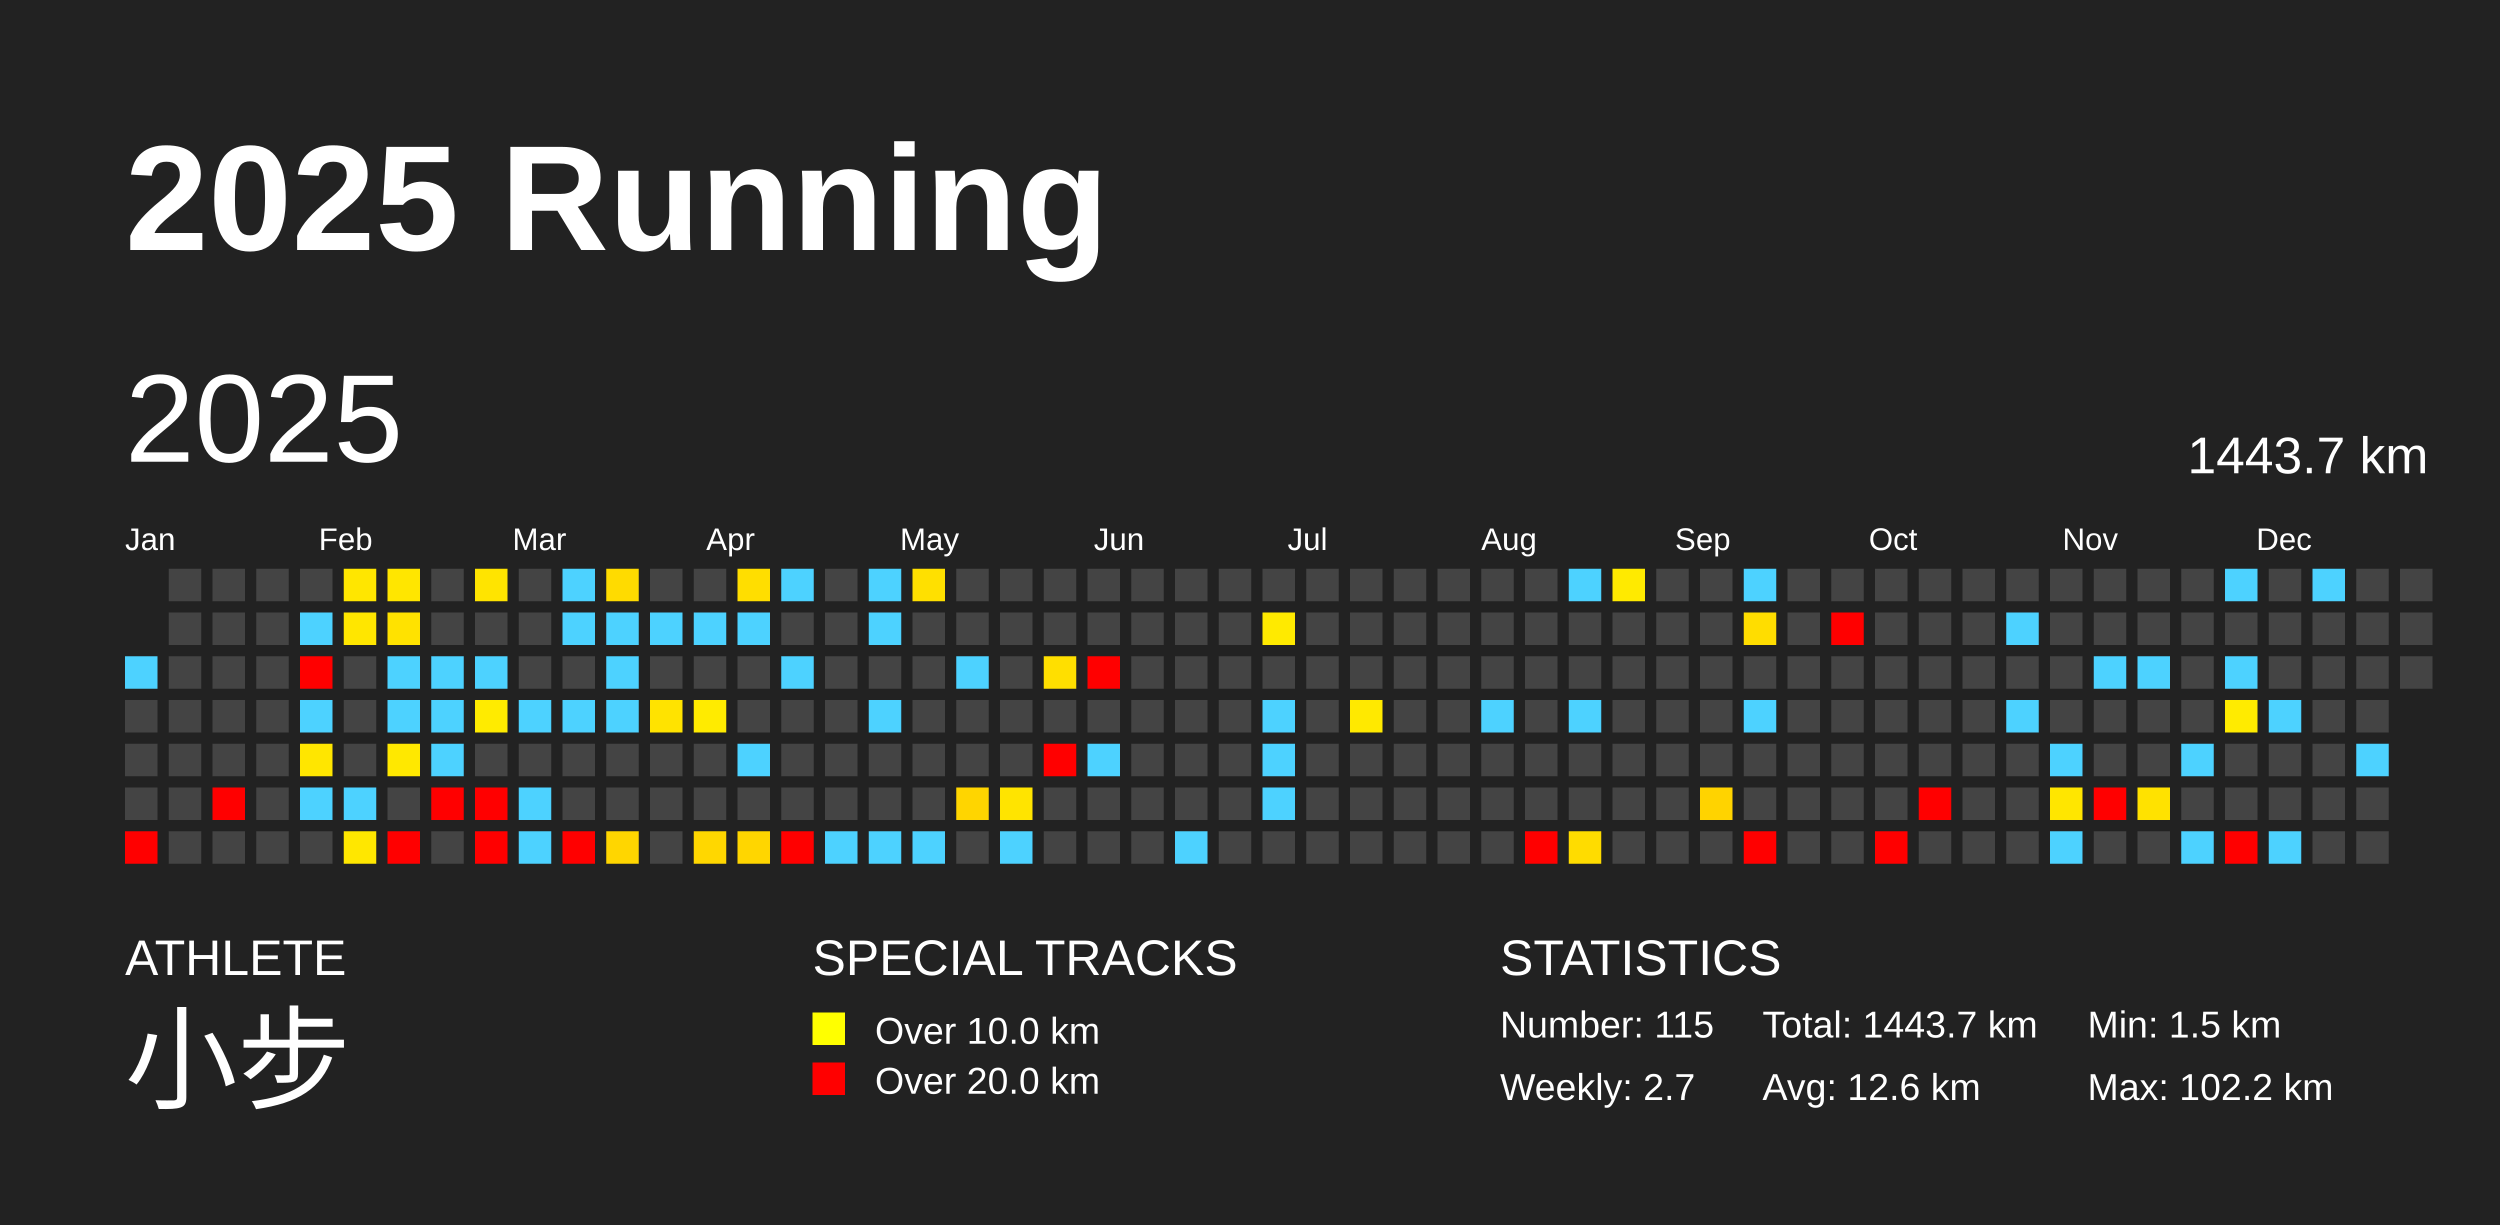
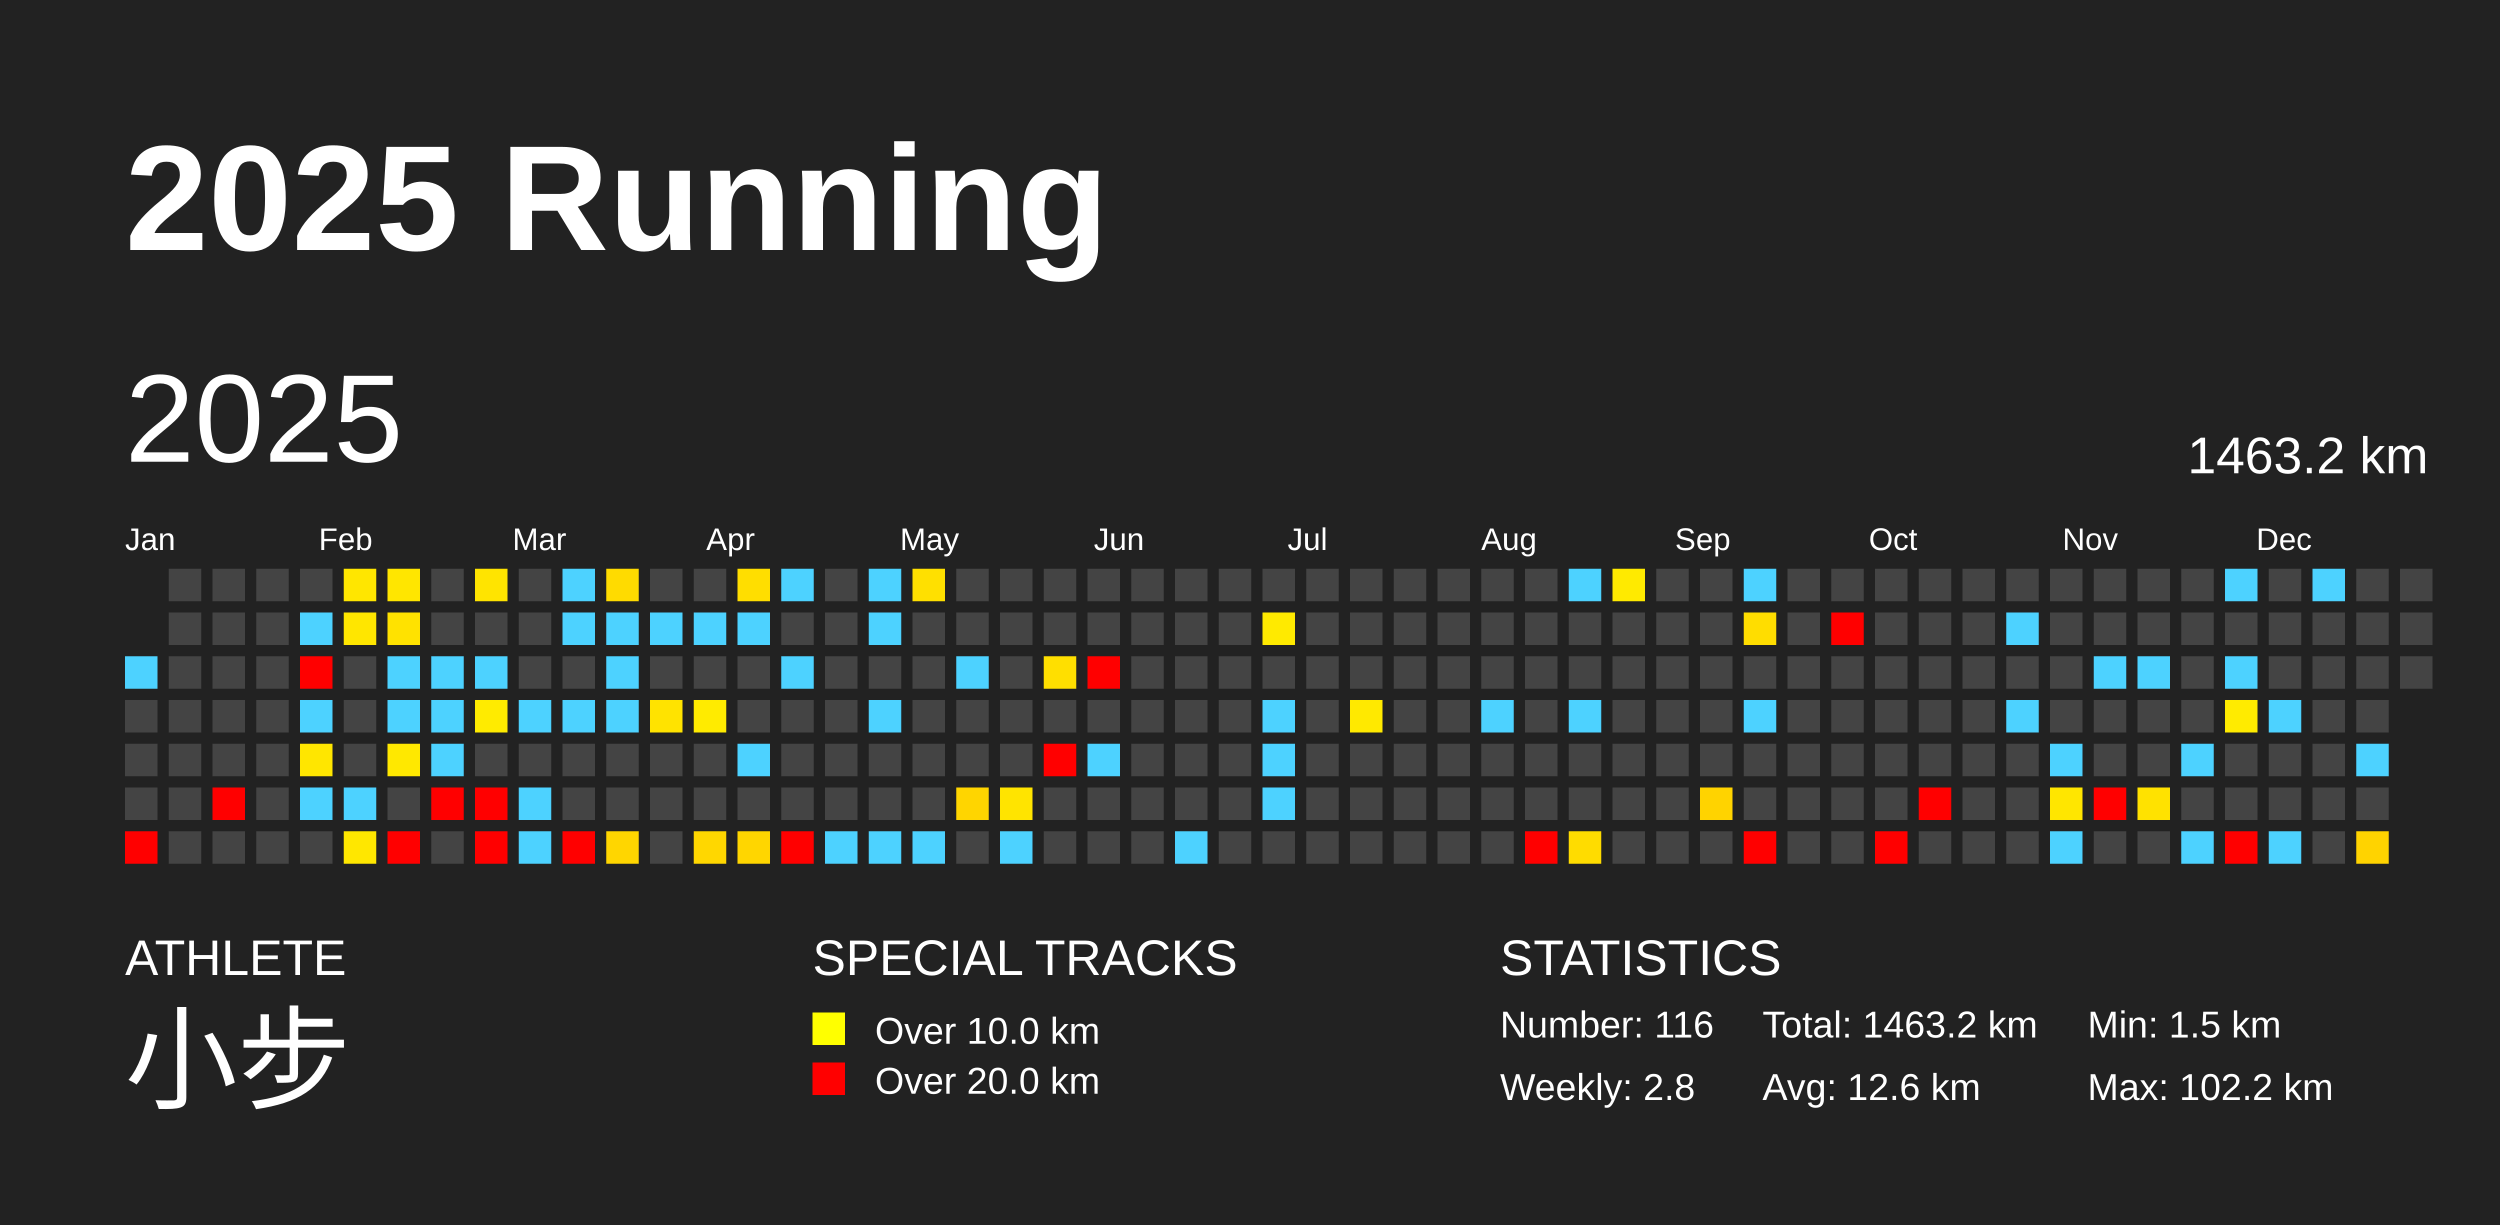
<svg xmlns="http://www.w3.org/2000/svg" baseProfile="full" height="98mm" version="1.1" viewBox="0,0,200,98" width="200mm">
  <defs />
  <rect fill="#222222" height="98" width="200" x="0" y="0" />
  <text fill="#FFFFFF" style="font-size:12px; font-family:Arial; font-weight:bold;" x="10" y="20">2025 Running</text>
  <text fill="#FFFFFF" style="font-size:4px; font-family:Arial" x="10" y="78">ATHLETE</text>
  <text fill="#FFFFFF" style="font-size:9px; font-family:Arial" x="10" y="88">小步</text>
  <text fill="#FFFFFF" style="font-size:4px; font-family:Arial" x="65" y="78">SPECIAL TRACKS</text>
  <rect fill="yellow" height="2.6" width="2.6" x="65" y="81" />
  <text fill="#FFFFFF" style="font-size:3px; font-family:Arial" x="70" y="83.5">Over 10.0 km</text>
  <rect fill="red" height="2.6" width="2.6" x="65" y="85" />
  <text fill="#FFFFFF" style="font-size:3px; font-family:Arial" x="70" y="87.5">Over 20.0 km</text>
  <text fill="#FFFFFF" style="font-size:4px; font-family:Arial" x="120" y="78">STATISTICS</text>
-   <text fill="#FFFFFF" style="font-size:3px; font-family:Arial" x="120" y="83">Number: 115</text>
-   <text fill="#FFFFFF" style="font-size:3px; font-family:Arial" x="120" y="88">Weekly: 2.7</text>
-   <text fill="#FFFFFF" style="font-size:3px; font-family:Arial" x="141" y="83">Total: 1443.7 km</text>
+   <text fill="#FFFFFF" style="font-size:3px; font-family:Arial" x="120" y="83">Number: 116</text>
+   <text fill="#FFFFFF" style="font-size:3px; font-family:Arial" x="120" y="88">Weekly: 2.8</text>
+   <text fill="#FFFFFF" style="font-size:3px; font-family:Arial" x="141" y="83">Total: 1463.2 km</text>
  <text fill="#FFFFFF" style="font-size:3px; font-family:Arial" x="141" y="88">Avg: 12.6 km</text>
  <text fill="#FFFFFF" style="font-size:3px; font-family:Arial" x="167" y="83">Min: 1.5 km</text>
  <text fill="#FFFFFF" style="font-size:3px; font-family:Arial" x="167" y="88">Max: 102.2 km</text>
  <text dominant-baseline="hanging" fill="#FFFFFF" style="font-size:10.0px; font-family:Arial;" x="10" y="30">2025</text>
-   <text dominant-baseline="hanging" fill="#FFFFFF" style="font-size:4.125px; font-family:Arial;" x="175" y="35">1443.7 km</text>
+   <text dominant-baseline="hanging" fill="#FFFFFF" style="font-size:4.125px; font-family:Arial;" x="175" y="35">1463.2 km</text>
  <text fill="#FFFFFF" style="font-size:2.5px; font-family:Arial" x="10.0" y="44">Jan</text>
  <text fill="#FFFFFF" style="font-size:2.5px; font-family:Arial" x="25.5" y="44">Feb</text>
  <text fill="#FFFFFF" style="font-size:2.5px; font-family:Arial" x="41.0" y="44">Mar</text>
  <text fill="#FFFFFF" style="font-size:2.5px; font-family:Arial" x="56.5" y="44">Apr</text>
  <text fill="#FFFFFF" style="font-size:2.5px; font-family:Arial" x="72.0" y="44">May</text>
  <text fill="#FFFFFF" style="font-size:2.5px; font-family:Arial" x="87.5" y="44">Jun</text>
  <text fill="#FFFFFF" style="font-size:2.5px; font-family:Arial" x="103.0" y="44">Jul</text>
  <text fill="#FFFFFF" style="font-size:2.5px; font-family:Arial" x="118.5" y="44">Aug</text>
  <text fill="#FFFFFF" style="font-size:2.5px; font-family:Arial" x="134.0" y="44">Sep</text>
  <text fill="#FFFFFF" style="font-size:2.5px; font-family:Arial" x="149.5" y="44">Oct</text>
  <text fill="#FFFFFF" style="font-size:2.5px; font-family:Arial" x="165.0" y="44">Nov</text>
  <text fill="#FFFFFF" style="font-size:2.5px; font-family:Arial" x="180.5" y="44">Dec</text>
  <rect fill="#4dd2ff" height="2.6" width="2.6" x="10.0" y="52.5" />
  <rect fill="#444444" height="2.6" width="2.6" x="10.0" y="56.0" />
  <rect fill="#444444" height="2.6" width="2.6" x="10.0" y="59.5" />
  <rect fill="#444444" height="2.6" width="2.6" x="10.0" y="63.0" />
  <rect fill="red" height="2.6" width="2.6" x="10.0" y="66.5" />
  <rect fill="#444444" height="2.6" width="2.6" x="13.5" y="45.5" />
  <rect fill="#444444" height="2.6" width="2.6" x="13.5" y="49.0" />
  <rect fill="#444444" height="2.6" width="2.6" x="13.5" y="52.5" />
  <rect fill="#444444" height="2.6" width="2.6" x="13.5" y="56.0" />
  <rect fill="#444444" height="2.6" width="2.6" x="13.5" y="59.5" />
  <rect fill="#444444" height="2.6" width="2.6" x="13.5" y="63.0" />
  <rect fill="#444444" height="2.6" width="2.6" x="13.5" y="66.5" />
  <rect fill="#444444" height="2.6" width="2.6" x="17.0" y="45.5" />
  <rect fill="#444444" height="2.6" width="2.6" x="17.0" y="49.0" />
  <rect fill="#444444" height="2.6" width="2.6" x="17.0" y="52.5" />
  <rect fill="#444444" height="2.6" width="2.6" x="17.0" y="56.0" />
  <rect fill="#444444" height="2.6" width="2.6" x="17.0" y="59.5" />
  <rect fill="red" height="2.6" width="2.6" x="17.0" y="63.0" />
  <rect fill="#444444" height="2.6" width="2.6" x="17.0" y="66.5" />
  <rect fill="#444444" height="2.6" width="2.6" x="20.5" y="45.5" />
  <rect fill="#444444" height="2.6" width="2.6" x="20.5" y="49.0" />
  <rect fill="#444444" height="2.6" width="2.6" x="20.5" y="52.5" />
  <rect fill="#444444" height="2.6" width="2.6" x="20.5" y="56.0" />
  <rect fill="#444444" height="2.6" width="2.6" x="20.5" y="59.5" />
  <rect fill="#444444" height="2.6" width="2.6" x="20.5" y="63.0" />
  <rect fill="#444444" height="2.6" width="2.6" x="20.5" y="66.5" />
  <rect fill="#444444" height="2.6" width="2.6" x="24.0" y="45.5" />
  <rect fill="#4dd2ff" height="2.6" width="2.6" x="24.0" y="49.0" />
  <rect fill="red" height="2.6" width="2.6" x="24.0" y="52.5" />
  <rect fill="#4dd2ff" height="2.6" width="2.6" x="24.0" y="56.0" />
  <rect fill="#ffe600" height="2.6" width="2.6" x="24.0" y="59.5" />
  <rect fill="#4dd2ff" height="2.6" width="2.6" x="24.0" y="63.0" />
  <rect fill="#444444" height="2.6" width="2.6" x="24.0" y="66.5" />
  <rect fill="#ffe600" height="2.6" width="2.6" x="27.5" y="45.5" />
  <rect fill="#ffe600" height="2.6" width="2.6" x="27.5" y="49.0" />
  <rect fill="#444444" height="2.6" width="2.6" x="27.5" y="52.5" />
  <rect fill="#444444" height="2.6" width="2.6" x="27.5" y="56.0" />
  <rect fill="#444444" height="2.6" width="2.6" x="27.5" y="59.5" />
  <rect fill="#4dd2ff" height="2.6" width="2.6" x="27.5" y="63.0" />
  <rect fill="#ffe700" height="2.6" width="2.6" x="27.5" y="66.5" />
  <rect fill="#ffe600" height="2.6" width="2.6" x="31.0" y="45.5" />
  <rect fill="#ffe200" height="2.6" width="2.6" x="31.0" y="49.0" />
  <rect fill="#4dd2ff" height="2.6" width="2.6" x="31.0" y="52.5" />
  <rect fill="#4dd2ff" height="2.6" width="2.6" x="31.0" y="56.0" />
  <rect fill="#ffe800" height="2.6" width="2.6" x="31.0" y="59.5" />
  <rect fill="#444444" height="2.6" width="2.6" x="31.0" y="63.0" />
  <rect fill="red" height="2.6" width="2.6" x="31.0" y="66.5" />
  <rect fill="#444444" height="2.6" width="2.6" x="34.5" y="45.5" />
  <rect fill="#444444" height="2.6" width="2.6" x="34.5" y="49.0" />
  <rect fill="#4dd2ff" height="2.6" width="2.6" x="34.5" y="52.5" />
  <rect fill="#4dd2ff" height="2.6" width="2.6" x="34.5" y="56.0" />
  <rect fill="#4dd2ff" height="2.6" width="2.6" x="34.5" y="59.5" />
  <rect fill="red" height="2.6" width="2.6" x="34.5" y="63.0" />
  <rect fill="#444444" height="2.6" width="2.6" x="34.5" y="66.5" />
  <rect fill="#ffe400" height="2.6" width="2.6" x="38.0" y="45.5" />
  <rect fill="#444444" height="2.6" width="2.6" x="38.0" y="49.0" />
  <rect fill="#4dd2ff" height="2.6" width="2.6" x="38.0" y="52.5" />
  <rect fill="#ffeb00" height="2.6" width="2.6" x="38.0" y="56.0" />
  <rect fill="#444444" height="2.6" width="2.6" x="38.0" y="59.5" />
  <rect fill="red" height="2.6" width="2.6" x="38.0" y="63.0" />
  <rect fill="red" height="2.6" width="2.6" x="38.0" y="66.5" />
  <rect fill="#444444" height="2.6" width="2.6" x="41.5" y="45.5" />
  <rect fill="#444444" height="2.6" width="2.6" x="41.5" y="49.0" />
  <rect fill="#444444" height="2.6" width="2.6" x="41.5" y="52.5" />
  <rect fill="#4dd2ff" height="2.6" width="2.6" x="41.5" y="56.0" />
  <rect fill="#444444" height="2.6" width="2.6" x="41.5" y="59.5" />
  <rect fill="#4dd2ff" height="2.6" width="2.6" x="41.5" y="63.0" />
  <rect fill="#4dd2ff" height="2.6" width="2.6" x="41.5" y="66.5" />
  <rect fill="#4dd2ff" height="2.6" width="2.6" x="45.0" y="45.5" />
  <rect fill="#4dd2ff" height="2.6" width="2.6" x="45.0" y="49.0" />
  <rect fill="#444444" height="2.6" width="2.6" x="45.0" y="52.5" />
  <rect fill="#4dd2ff" height="2.6" width="2.6" x="45.0" y="56.0" />
  <rect fill="#444444" height="2.6" width="2.6" x="45.0" y="59.5" />
  <rect fill="#444444" height="2.6" width="2.6" x="45.0" y="63.0" />
  <rect fill="red" height="2.6" width="2.6" x="45.0" y="66.5" />
  <rect fill="#ffdb00" height="2.6" width="2.6" x="48.5" y="45.5" />
  <rect fill="#4dd2ff" height="2.6" width="2.6" x="48.5" y="49.0" />
  <rect fill="#4dd2ff" height="2.6" width="2.6" x="48.5" y="52.5" />
  <rect fill="#4dd2ff" height="2.6" width="2.6" x="48.5" y="56.0" />
  <rect fill="#444444" height="2.6" width="2.6" x="48.5" y="59.5" />
  <rect fill="#444444" height="2.6" width="2.6" x="48.5" y="63.0" />
  <rect fill="#ffd600" height="2.6" width="2.6" x="48.5" y="66.5" />
  <rect fill="#444444" height="2.6" width="2.6" x="52.0" y="45.5" />
  <rect fill="#4dd2ff" height="2.6" width="2.6" x="52.0" y="49.0" />
  <rect fill="#444444" height="2.6" width="2.6" x="52.0" y="52.5" />
  <rect fill="#ffe300" height="2.6" width="2.6" x="52.0" y="56.0" />
  <rect fill="#444444" height="2.6" width="2.6" x="52.0" y="59.5" />
  <rect fill="#444444" height="2.6" width="2.6" x="52.0" y="63.0" />
  <rect fill="#444444" height="2.6" width="2.6" x="52.0" y="66.5" />
  <rect fill="#444444" height="2.6" width="2.6" x="55.5" y="45.5" />
  <rect fill="#4dd2ff" height="2.6" width="2.6" x="55.5" y="49.0" />
  <rect fill="#444444" height="2.6" width="2.6" x="55.5" y="52.5" />
  <rect fill="#ffeb00" height="2.6" width="2.6" x="55.5" y="56.0" />
  <rect fill="#444444" height="2.6" width="2.6" x="55.5" y="59.5" />
  <rect fill="#444444" height="2.6" width="2.6" x="55.5" y="63.0" />
  <rect fill="#ffd700" height="2.6" width="2.6" x="55.5" y="66.5" />
  <rect fill="#ffde00" height="2.6" width="2.6" x="59.0" y="45.5" />
  <rect fill="#4dd2ff" height="2.6" width="2.6" x="59.0" y="49.0" />
  <rect fill="#444444" height="2.6" width="2.6" x="59.0" y="52.5" />
  <rect fill="#444444" height="2.6" width="2.6" x="59.0" y="56.0" />
  <rect fill="#4dd2ff" height="2.6" width="2.6" x="59.0" y="59.5" />
  <rect fill="#444444" height="2.6" width="2.6" x="59.0" y="63.0" />
  <rect fill="#ffd600" height="2.6" width="2.6" x="59.0" y="66.5" />
  <rect fill="#4dd2ff" height="2.6" width="2.6" x="62.5" y="45.5" />
  <rect fill="#444444" height="2.6" width="2.6" x="62.5" y="49.0" />
  <rect fill="#4dd2ff" height="2.6" width="2.6" x="62.5" y="52.5" />
  <rect fill="#444444" height="2.6" width="2.6" x="62.5" y="56.0" />
  <rect fill="#444444" height="2.6" width="2.6" x="62.5" y="59.5" />
  <rect fill="#444444" height="2.6" width="2.6" x="62.5" y="63.0" />
  <rect fill="red" height="2.6" width="2.6" x="62.5" y="66.5" />
  <rect fill="#444444" height="2.6" width="2.6" x="66.0" y="45.5" />
  <rect fill="#444444" height="2.6" width="2.6" x="66.0" y="49.0" />
  <rect fill="#444444" height="2.6" width="2.6" x="66.0" y="52.5" />
  <rect fill="#444444" height="2.6" width="2.6" x="66.0" y="56.0" />
  <rect fill="#444444" height="2.6" width="2.6" x="66.0" y="59.5" />
  <rect fill="#444444" height="2.6" width="2.6" x="66.0" y="63.0" />
  <rect fill="#4dd2ff" height="2.6" width="2.6" x="66.0" y="66.5" />
  <rect fill="#4dd2ff" height="2.6" width="2.6" x="69.5" y="45.5" />
  <rect fill="#4dd2ff" height="2.6" width="2.6" x="69.5" y="49.0" />
  <rect fill="#444444" height="2.6" width="2.6" x="69.5" y="52.5" />
  <rect fill="#4dd2ff" height="2.6" width="2.6" x="69.5" y="56.0" />
  <rect fill="#444444" height="2.6" width="2.6" x="69.5" y="59.5" />
  <rect fill="#444444" height="2.6" width="2.6" x="69.5" y="63.0" />
  <rect fill="#4dd2ff" height="2.6" width="2.6" x="69.5" y="66.5" />
  <rect fill="#ffe000" height="2.6" width="2.6" x="73.0" y="45.5" />
  <rect fill="#444444" height="2.6" width="2.6" x="73.0" y="49.0" />
  <rect fill="#444444" height="2.6" width="2.6" x="73.0" y="52.5" />
  <rect fill="#444444" height="2.6" width="2.6" x="73.0" y="56.0" />
  <rect fill="#444444" height="2.6" width="2.6" x="73.0" y="59.5" />
  <rect fill="#444444" height="2.6" width="2.6" x="73.0" y="63.0" />
  <rect fill="#4dd2ff" height="2.6" width="2.6" x="73.0" y="66.5" />
  <rect fill="#444444" height="2.6" width="2.6" x="76.5" y="45.5" />
  <rect fill="#444444" height="2.6" width="2.6" x="76.5" y="49.0" />
  <rect fill="#4dd2ff" height="2.6" width="2.6" x="76.5" y="52.5" />
  <rect fill="#444444" height="2.6" width="2.6" x="76.5" y="56.0" />
  <rect fill="#444444" height="2.6" width="2.6" x="76.5" y="59.5" />
  <rect fill="#ffd500" height="2.6" width="2.6" x="76.5" y="63.0" />
  <rect fill="#444444" height="2.6" width="2.6" x="76.5" y="66.5" />
  <rect fill="#444444" height="2.6" width="2.6" x="80.0" y="45.5" />
  <rect fill="#444444" height="2.6" width="2.6" x="80.0" y="49.0" />
  <rect fill="#444444" height="2.6" width="2.6" x="80.0" y="52.5" />
  <rect fill="#444444" height="2.6" width="2.6" x="80.0" y="56.0" />
  <rect fill="#444444" height="2.6" width="2.6" x="80.0" y="59.5" />
  <rect fill="#ffe400" height="2.6" width="2.6" x="80.0" y="63.0" />
  <rect fill="#4dd2ff" height="2.6" width="2.6" x="80.0" y="66.5" />
  <rect fill="#444444" height="2.6" width="2.6" x="83.5" y="45.5" />
  <rect fill="#444444" height="2.6" width="2.6" x="83.5" y="49.0" />
  <rect fill="#ffdf00" height="2.6" width="2.6" x="83.5" y="52.5" />
  <rect fill="#444444" height="2.6" width="2.6" x="83.5" y="56.0" />
  <rect fill="red" height="2.6" width="2.6" x="83.5" y="59.5" />
  <rect fill="#444444" height="2.6" width="2.6" x="83.5" y="63.0" />
  <rect fill="#444444" height="2.6" width="2.6" x="83.5" y="66.5" />
  <rect fill="#444444" height="2.6" width="2.6" x="87.0" y="45.5" />
  <rect fill="#444444" height="2.6" width="2.6" x="87.0" y="49.0" />
  <rect fill="red" height="2.6" width="2.6" x="87.0" y="52.5" />
  <rect fill="#444444" height="2.6" width="2.6" x="87.0" y="56.0" />
  <rect fill="#4dd2ff" height="2.6" width="2.6" x="87.0" y="59.5" />
  <rect fill="#444444" height="2.6" width="2.6" x="87.0" y="63.0" />
  <rect fill="#444444" height="2.6" width="2.6" x="87.0" y="66.5" />
  <rect fill="#444444" height="2.6" width="2.6" x="90.5" y="45.5" />
  <rect fill="#444444" height="2.6" width="2.6" x="90.5" y="49.0" />
  <rect fill="#444444" height="2.6" width="2.6" x="90.5" y="52.5" />
  <rect fill="#444444" height="2.6" width="2.6" x="90.5" y="56.0" />
  <rect fill="#444444" height="2.6" width="2.6" x="90.5" y="59.5" />
  <rect fill="#444444" height="2.6" width="2.6" x="90.5" y="63.0" />
  <rect fill="#444444" height="2.6" width="2.6" x="90.5" y="66.5" />
  <rect fill="#444444" height="2.6" width="2.6" x="94.0" y="45.5" />
  <rect fill="#444444" height="2.6" width="2.6" x="94.0" y="49.0" />
  <rect fill="#444444" height="2.6" width="2.6" x="94.0" y="52.5" />
  <rect fill="#444444" height="2.6" width="2.6" x="94.0" y="56.0" />
  <rect fill="#444444" height="2.6" width="2.6" x="94.0" y="59.5" />
  <rect fill="#444444" height="2.6" width="2.6" x="94.0" y="63.0" />
  <rect fill="#4dd2ff" height="2.6" width="2.6" x="94.0" y="66.5" />
  <rect fill="#444444" height="2.6" width="2.6" x="97.5" y="45.5" />
  <rect fill="#444444" height="2.6" width="2.6" x="97.5" y="49.0" />
  <rect fill="#444444" height="2.6" width="2.6" x="97.5" y="52.5" />
  <rect fill="#444444" height="2.6" width="2.6" x="97.5" y="56.0" />
  <rect fill="#444444" height="2.6" width="2.6" x="97.5" y="59.5" />
  <rect fill="#444444" height="2.6" width="2.6" x="97.5" y="63.0" />
  <rect fill="#444444" height="2.6" width="2.6" x="97.5" y="66.5" />
  <rect fill="#444444" height="2.6" width="2.6" x="101.0" y="45.5" />
  <rect fill="#ffea00" height="2.6" width="2.6" x="101.0" y="49.0" />
  <rect fill="#444444" height="2.6" width="2.6" x="101.0" y="52.5" />
  <rect fill="#4dd2ff" height="2.6" width="2.6" x="101.0" y="56.0" />
  <rect fill="#4dd2ff" height="2.6" width="2.6" x="101.0" y="59.5" />
  <rect fill="#4dd2ff" height="2.6" width="2.6" x="101.0" y="63.0" />
  <rect fill="#444444" height="2.6" width="2.6" x="101.0" y="66.5" />
  <rect fill="#444444" height="2.6" width="2.6" x="104.5" y="45.5" />
  <rect fill="#444444" height="2.6" width="2.6" x="104.5" y="49.0" />
  <rect fill="#444444" height="2.6" width="2.6" x="104.5" y="52.5" />
  <rect fill="#444444" height="2.6" width="2.6" x="104.5" y="56.0" />
  <rect fill="#444444" height="2.6" width="2.6" x="104.5" y="59.5" />
  <rect fill="#444444" height="2.6" width="2.6" x="104.5" y="63.0" />
  <rect fill="#444444" height="2.6" width="2.6" x="104.5" y="66.5" />
  <rect fill="#444444" height="2.6" width="2.6" x="108.0" y="45.5" />
  <rect fill="#444444" height="2.6" width="2.6" x="108.0" y="49.0" />
  <rect fill="#444444" height="2.6" width="2.6" x="108.0" y="52.5" />
  <rect fill="#ffe900" height="2.6" width="2.6" x="108.0" y="56.0" />
  <rect fill="#444444" height="2.6" width="2.6" x="108.0" y="59.5" />
  <rect fill="#444444" height="2.6" width="2.6" x="108.0" y="63.0" />
  <rect fill="#444444" height="2.6" width="2.6" x="108.0" y="66.5" />
  <rect fill="#444444" height="2.6" width="2.6" x="111.5" y="45.5" />
  <rect fill="#444444" height="2.6" width="2.6" x="111.5" y="49.0" />
  <rect fill="#444444" height="2.6" width="2.6" x="111.5" y="52.5" />
  <rect fill="#444444" height="2.6" width="2.6" x="111.5" y="56.0" />
  <rect fill="#444444" height="2.6" width="2.6" x="111.5" y="59.5" />
  <rect fill="#444444" height="2.6" width="2.6" x="111.5" y="63.0" />
  <rect fill="#444444" height="2.6" width="2.6" x="111.5" y="66.5" />
  <rect fill="#444444" height="2.6" width="2.6" x="115.0" y="45.5" />
  <rect fill="#444444" height="2.6" width="2.6" x="115.0" y="49.0" />
  <rect fill="#444444" height="2.6" width="2.6" x="115.0" y="52.5" />
  <rect fill="#444444" height="2.6" width="2.6" x="115.0" y="56.0" />
  <rect fill="#444444" height="2.6" width="2.6" x="115.0" y="59.5" />
  <rect fill="#444444" height="2.6" width="2.6" x="115.0" y="63.0" />
  <rect fill="#444444" height="2.6" width="2.6" x="115.0" y="66.5" />
  <rect fill="#444444" height="2.6" width="2.6" x="118.5" y="45.5" />
  <rect fill="#444444" height="2.6" width="2.6" x="118.5" y="49.0" />
  <rect fill="#444444" height="2.6" width="2.6" x="118.5" y="52.5" />
  <rect fill="#4dd2ff" height="2.6" width="2.6" x="118.5" y="56.0" />
  <rect fill="#444444" height="2.6" width="2.6" x="118.5" y="59.5" />
  <rect fill="#444444" height="2.6" width="2.6" x="118.5" y="63.0" />
  <rect fill="#444444" height="2.6" width="2.6" x="118.5" y="66.5" />
  <rect fill="#444444" height="2.6" width="2.6" x="122.0" y="45.5" />
  <rect fill="#444444" height="2.6" width="2.6" x="122.0" y="49.0" />
  <rect fill="#444444" height="2.6" width="2.6" x="122.0" y="52.5" />
  <rect fill="#444444" height="2.6" width="2.6" x="122.0" y="56.0" />
  <rect fill="#444444" height="2.6" width="2.6" x="122.0" y="59.5" />
  <rect fill="#444444" height="2.6" width="2.6" x="122.0" y="63.0" />
  <rect fill="red" height="2.6" width="2.6" x="122.0" y="66.5" />
  <rect fill="#4dd2ff" height="2.6" width="2.6" x="125.5" y="45.5" />
  <rect fill="#444444" height="2.6" width="2.6" x="125.5" y="49.0" />
  <rect fill="#444444" height="2.6" width="2.6" x="125.5" y="52.5" />
  <rect fill="#4dd2ff" height="2.6" width="2.6" x="125.5" y="56.0" />
  <rect fill="#444444" height="2.6" width="2.6" x="125.5" y="59.5" />
  <rect fill="#444444" height="2.6" width="2.6" x="125.5" y="63.0" />
  <rect fill="#ffdc00" height="2.6" width="2.6" x="125.5" y="66.5" />
  <rect fill="#ffea00" height="2.6" width="2.6" x="129.0" y="45.5" />
  <rect fill="#444444" height="2.6" width="2.6" x="129.0" y="49.0" />
  <rect fill="#444444" height="2.6" width="2.6" x="129.0" y="52.5" />
  <rect fill="#444444" height="2.6" width="2.6" x="129.0" y="56.0" />
  <rect fill="#444444" height="2.6" width="2.6" x="129.0" y="59.5" />
  <rect fill="#444444" height="2.6" width="2.6" x="129.0" y="63.0" />
  <rect fill="#444444" height="2.6" width="2.6" x="129.0" y="66.5" />
  <rect fill="#444444" height="2.6" width="2.6" x="132.5" y="45.5" />
  <rect fill="#444444" height="2.6" width="2.6" x="132.5" y="49.0" />
  <rect fill="#444444" height="2.6" width="2.6" x="132.5" y="52.5" />
  <rect fill="#444444" height="2.6" width="2.6" x="132.5" y="56.0" />
  <rect fill="#444444" height="2.6" width="2.6" x="132.5" y="59.5" />
  <rect fill="#444444" height="2.6" width="2.6" x="132.5" y="63.0" />
  <rect fill="#444444" height="2.6" width="2.6" x="132.5" y="66.5" />
  <rect fill="#444444" height="2.6" width="2.6" x="136.0" y="45.5" />
  <rect fill="#444444" height="2.6" width="2.6" x="136.0" y="49.0" />
  <rect fill="#444444" height="2.6" width="2.6" x="136.0" y="52.5" />
  <rect fill="#444444" height="2.6" width="2.6" x="136.0" y="56.0" />
  <rect fill="#444444" height="2.6" width="2.6" x="136.0" y="59.5" />
  <rect fill="#ffd300" height="2.6" width="2.6" x="136.0" y="63.0" />
  <rect fill="#444444" height="2.6" width="2.6" x="136.0" y="66.5" />
  <rect fill="#4dd2ff" height="2.6" width="2.6" x="139.5" y="45.5" />
  <rect fill="#ffdd00" height="2.6" width="2.6" x="139.5" y="49.0" />
  <rect fill="#444444" height="2.6" width="2.6" x="139.5" y="52.5" />
  <rect fill="#4dd2ff" height="2.6" width="2.6" x="139.5" y="56.0" />
  <rect fill="#444444" height="2.6" width="2.6" x="139.5" y="59.5" />
  <rect fill="#444444" height="2.6" width="2.6" x="139.5" y="63.0" />
  <rect fill="red" height="2.6" width="2.6" x="139.5" y="66.5" />
  <rect fill="#444444" height="2.6" width="2.6" x="143.0" y="45.5" />
  <rect fill="#444444" height="2.6" width="2.6" x="143.0" y="49.0" />
  <rect fill="#444444" height="2.6" width="2.6" x="143.0" y="52.5" />
  <rect fill="#444444" height="2.6" width="2.6" x="143.0" y="56.0" />
  <rect fill="#444444" height="2.6" width="2.6" x="143.0" y="59.5" />
  <rect fill="#444444" height="2.6" width="2.6" x="143.0" y="63.0" />
  <rect fill="#444444" height="2.6" width="2.6" x="143.0" y="66.5" />
  <rect fill="#444444" height="2.6" width="2.6" x="146.5" y="45.5" />
  <rect fill="red" height="2.6" width="2.6" x="146.5" y="49.0" />
  <rect fill="#444444" height="2.6" width="2.6" x="146.5" y="52.5" />
  <rect fill="#444444" height="2.6" width="2.6" x="146.5" y="56.0" />
  <rect fill="#444444" height="2.6" width="2.6" x="146.5" y="59.5" />
  <rect fill="#444444" height="2.6" width="2.6" x="146.5" y="63.0" />
  <rect fill="#444444" height="2.6" width="2.6" x="146.5" y="66.5" />
  <rect fill="#444444" height="2.6" width="2.6" x="150.0" y="45.5" />
  <rect fill="#444444" height="2.6" width="2.6" x="150.0" y="49.0" />
  <rect fill="#444444" height="2.6" width="2.6" x="150.0" y="52.5" />
  <rect fill="#444444" height="2.6" width="2.6" x="150.0" y="56.0" />
  <rect fill="#444444" height="2.6" width="2.6" x="150.0" y="59.5" />
  <rect fill="#444444" height="2.6" width="2.6" x="150.0" y="63.0" />
  <rect fill="red" height="2.6" width="2.6" x="150.0" y="66.5" />
  <rect fill="#444444" height="2.6" width="2.6" x="153.5" y="45.5" />
  <rect fill="#444444" height="2.6" width="2.6" x="153.5" y="49.0" />
  <rect fill="#444444" height="2.6" width="2.6" x="153.5" y="52.5" />
  <rect fill="#444444" height="2.6" width="2.6" x="153.5" y="56.0" />
  <rect fill="#444444" height="2.6" width="2.6" x="153.5" y="59.5" />
  <rect fill="red" height="2.6" width="2.6" x="153.5" y="63.0" />
  <rect fill="#444444" height="2.6" width="2.6" x="153.5" y="66.5" />
  <rect fill="#444444" height="2.6" width="2.6" x="157.0" y="45.5" />
  <rect fill="#444444" height="2.6" width="2.6" x="157.0" y="49.0" />
  <rect fill="#444444" height="2.6" width="2.6" x="157.0" y="52.5" />
  <rect fill="#444444" height="2.6" width="2.6" x="157.0" y="56.0" />
  <rect fill="#444444" height="2.6" width="2.6" x="157.0" y="59.5" />
  <rect fill="#444444" height="2.6" width="2.6" x="157.0" y="63.0" />
  <rect fill="#444444" height="2.6" width="2.6" x="157.0" y="66.5" />
  <rect fill="#444444" height="2.6" width="2.6" x="160.5" y="45.5" />
  <rect fill="#4dd2ff" height="2.6" width="2.6" x="160.5" y="49.0" />
  <rect fill="#444444" height="2.6" width="2.6" x="160.5" y="52.5" />
  <rect fill="#4dd2ff" height="2.6" width="2.6" x="160.5" y="56.0" />
  <rect fill="#444444" height="2.6" width="2.6" x="160.5" y="59.5" />
  <rect fill="#444444" height="2.6" width="2.6" x="160.5" y="63.0" />
  <rect fill="#444444" height="2.6" width="2.6" x="160.5" y="66.5" />
  <rect fill="#444444" height="2.6" width="2.6" x="164.0" y="45.5" />
  <rect fill="#444444" height="2.6" width="2.6" x="164.0" y="49.0" />
  <rect fill="#444444" height="2.6" width="2.6" x="164.0" y="52.5" />
  <rect fill="#444444" height="2.6" width="2.6" x="164.0" y="56.0" />
  <rect fill="#4dd2ff" height="2.6" width="2.6" x="164.0" y="59.5" />
  <rect fill="#ffe600" height="2.6" width="2.6" x="164.0" y="63.0" />
  <rect fill="#4dd2ff" height="2.6" width="2.6" x="164.0" y="66.5" />
  <rect fill="#444444" height="2.6" width="2.6" x="167.5" y="45.5" />
  <rect fill="#444444" height="2.6" width="2.6" x="167.5" y="49.0" />
  <rect fill="#4dd2ff" height="2.6" width="2.6" x="167.5" y="52.5" />
  <rect fill="#444444" height="2.6" width="2.6" x="167.5" y="56.0" />
  <rect fill="#444444" height="2.6" width="2.6" x="167.5" y="59.5" />
  <rect fill="red" height="2.6" width="2.6" x="167.5" y="63.0" />
  <rect fill="#444444" height="2.6" width="2.6" x="167.5" y="66.5" />
  <rect fill="#444444" height="2.6" width="2.6" x="171.0" y="45.5" />
  <rect fill="#444444" height="2.6" width="2.6" x="171.0" y="49.0" />
  <rect fill="#4dd2ff" height="2.6" width="2.6" x="171.0" y="52.5" />
  <rect fill="#444444" height="2.6" width="2.6" x="171.0" y="56.0" />
  <rect fill="#444444" height="2.6" width="2.6" x="171.0" y="59.5" />
  <rect fill="#ffe200" height="2.6" width="2.6" x="171.0" y="63.0" />
  <rect fill="#444444" height="2.6" width="2.6" x="171.0" y="66.5" />
  <rect fill="#444444" height="2.6" width="2.6" x="174.5" y="45.5" />
  <rect fill="#444444" height="2.6" width="2.6" x="174.5" y="49.0" />
  <rect fill="#444444" height="2.6" width="2.6" x="174.5" y="52.5" />
  <rect fill="#444444" height="2.6" width="2.6" x="174.5" y="56.0" />
  <rect fill="#4dd2ff" height="2.6" width="2.6" x="174.5" y="59.5" />
  <rect fill="#444444" height="2.6" width="2.6" x="174.5" y="63.0" />
  <rect fill="#4dd2ff" height="2.6" width="2.6" x="174.5" y="66.5" />
  <rect fill="#4dd2ff" height="2.6" width="2.6" x="178.0" y="45.5" />
  <rect fill="#444444" height="2.6" width="2.6" x="178.0" y="49.0" />
  <rect fill="#4dd2ff" height="2.6" width="2.6" x="178.0" y="52.5" />
  <rect fill="#ffeb00" height="2.6" width="2.6" x="178.0" y="56.0" />
  <rect fill="#444444" height="2.6" width="2.6" x="178.0" y="59.5" />
  <rect fill="#444444" height="2.6" width="2.6" x="178.0" y="63.0" />
  <rect fill="red" height="2.6" width="2.6" x="178.0" y="66.5" />
  <rect fill="#444444" height="2.6" width="2.6" x="181.5" y="45.5" />
  <rect fill="#444444" height="2.6" width="2.6" x="181.5" y="49.0" />
  <rect fill="#444444" height="2.6" width="2.6" x="181.5" y="52.5" />
  <rect fill="#4dd2ff" height="2.6" width="2.6" x="181.5" y="56.0" />
  <rect fill="#444444" height="2.6" width="2.6" x="181.5" y="59.5" />
  <rect fill="#444444" height="2.6" width="2.6" x="181.5" y="63.0" />
  <rect fill="#4dd2ff" height="2.6" width="2.6" x="181.5" y="66.5" />
  <rect fill="#4dd2ff" height="2.6" width="2.6" x="185.0" y="45.5" />
  <rect fill="#444444" height="2.6" width="2.6" x="185.0" y="49.0" />
  <rect fill="#444444" height="2.6" width="2.6" x="185.0" y="52.5" />
  <rect fill="#444444" height="2.6" width="2.6" x="185.0" y="56.0" />
  <rect fill="#444444" height="2.6" width="2.6" x="185.0" y="59.5" />
  <rect fill="#444444" height="2.6" width="2.6" x="185.0" y="63.0" />
  <rect fill="#444444" height="2.6" width="2.6" x="185.0" y="66.5" />
  <rect fill="#444444" height="2.6" width="2.6" x="188.5" y="45.5" />
  <rect fill="#444444" height="2.6" width="2.6" x="188.5" y="49.0" />
  <rect fill="#444444" height="2.6" width="2.6" x="188.5" y="52.5" />
  <rect fill="#444444" height="2.6" width="2.6" x="188.5" y="56.0" />
  <rect fill="#4dd2ff" height="2.6" width="2.6" x="188.5" y="59.5" />
  <rect fill="#444444" height="2.6" width="2.6" x="188.5" y="63.0" />
-   <rect fill="#444444" height="2.6" width="2.6" x="188.5" y="66.5" />
+   <rect fill="#ffd300" height="2.6" width="2.6" x="188.5" y="66.5" />
  <rect fill="#444444" height="2.6" width="2.6" x="192.0" y="45.5" />
  <rect fill="#444444" height="2.6" width="2.6" x="192.0" y="49.0" />
  <rect fill="#444444" height="2.6" width="2.6" x="192.0" y="52.5" />
</svg>
